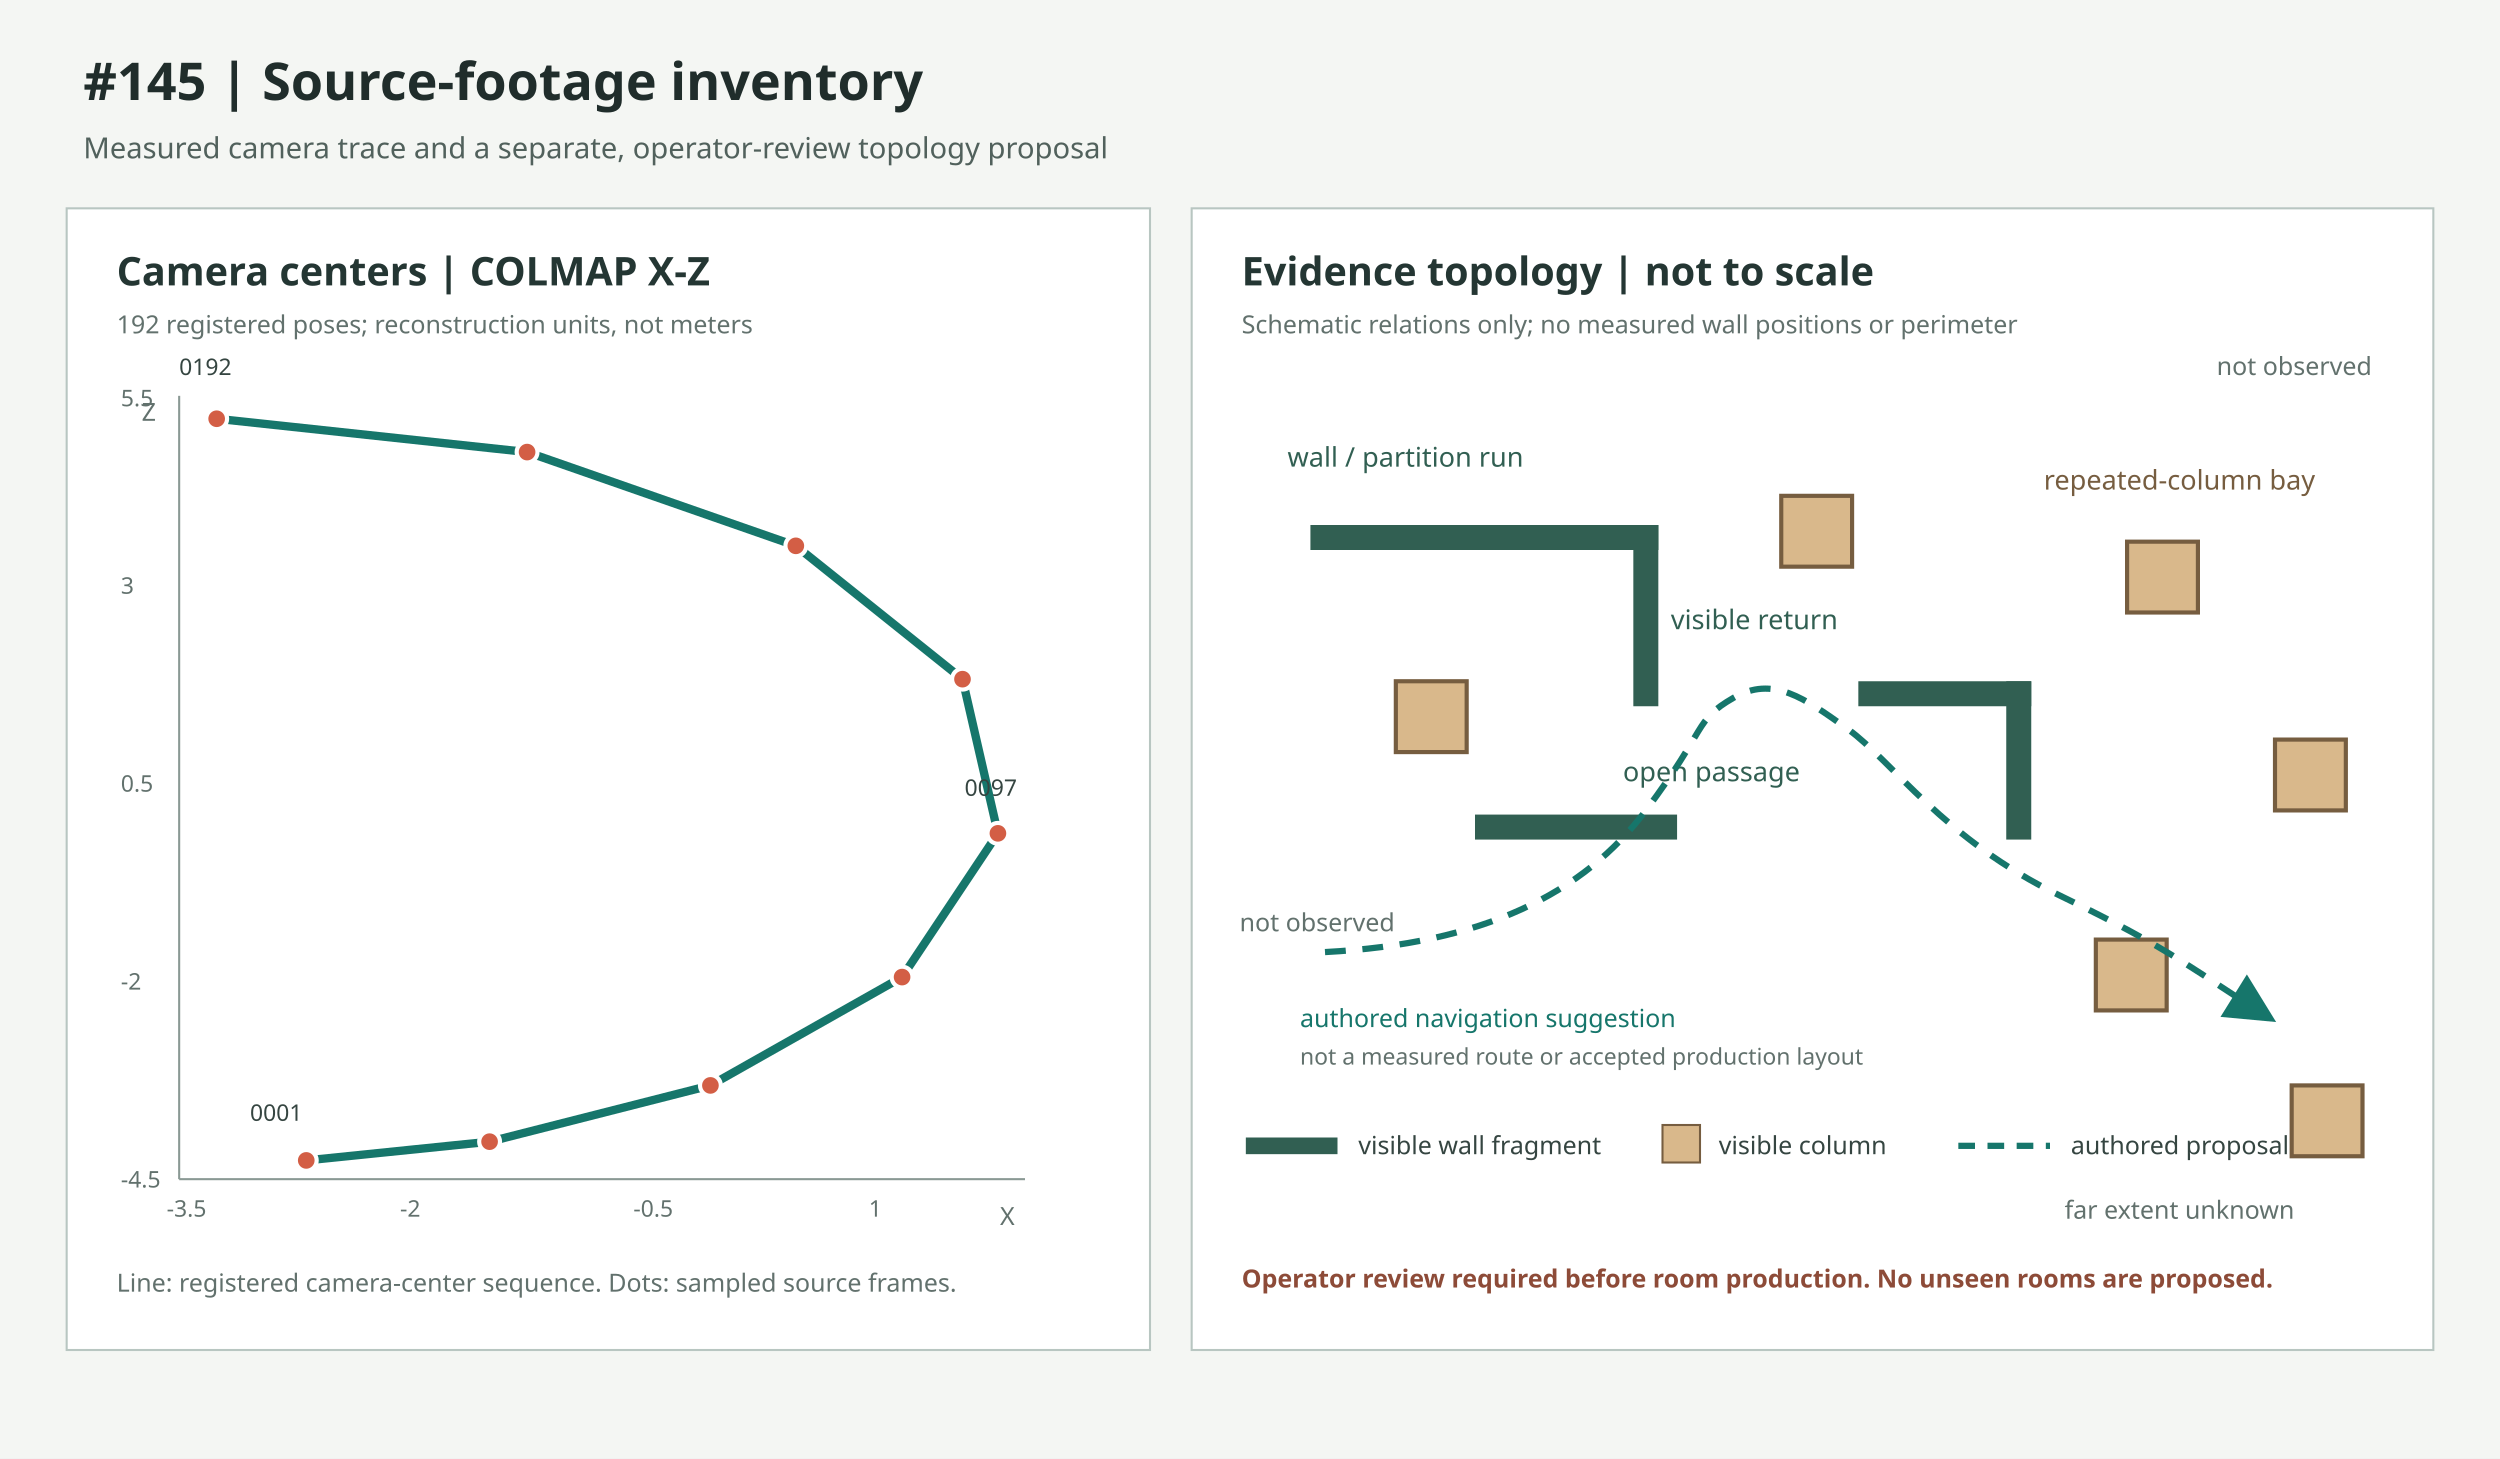
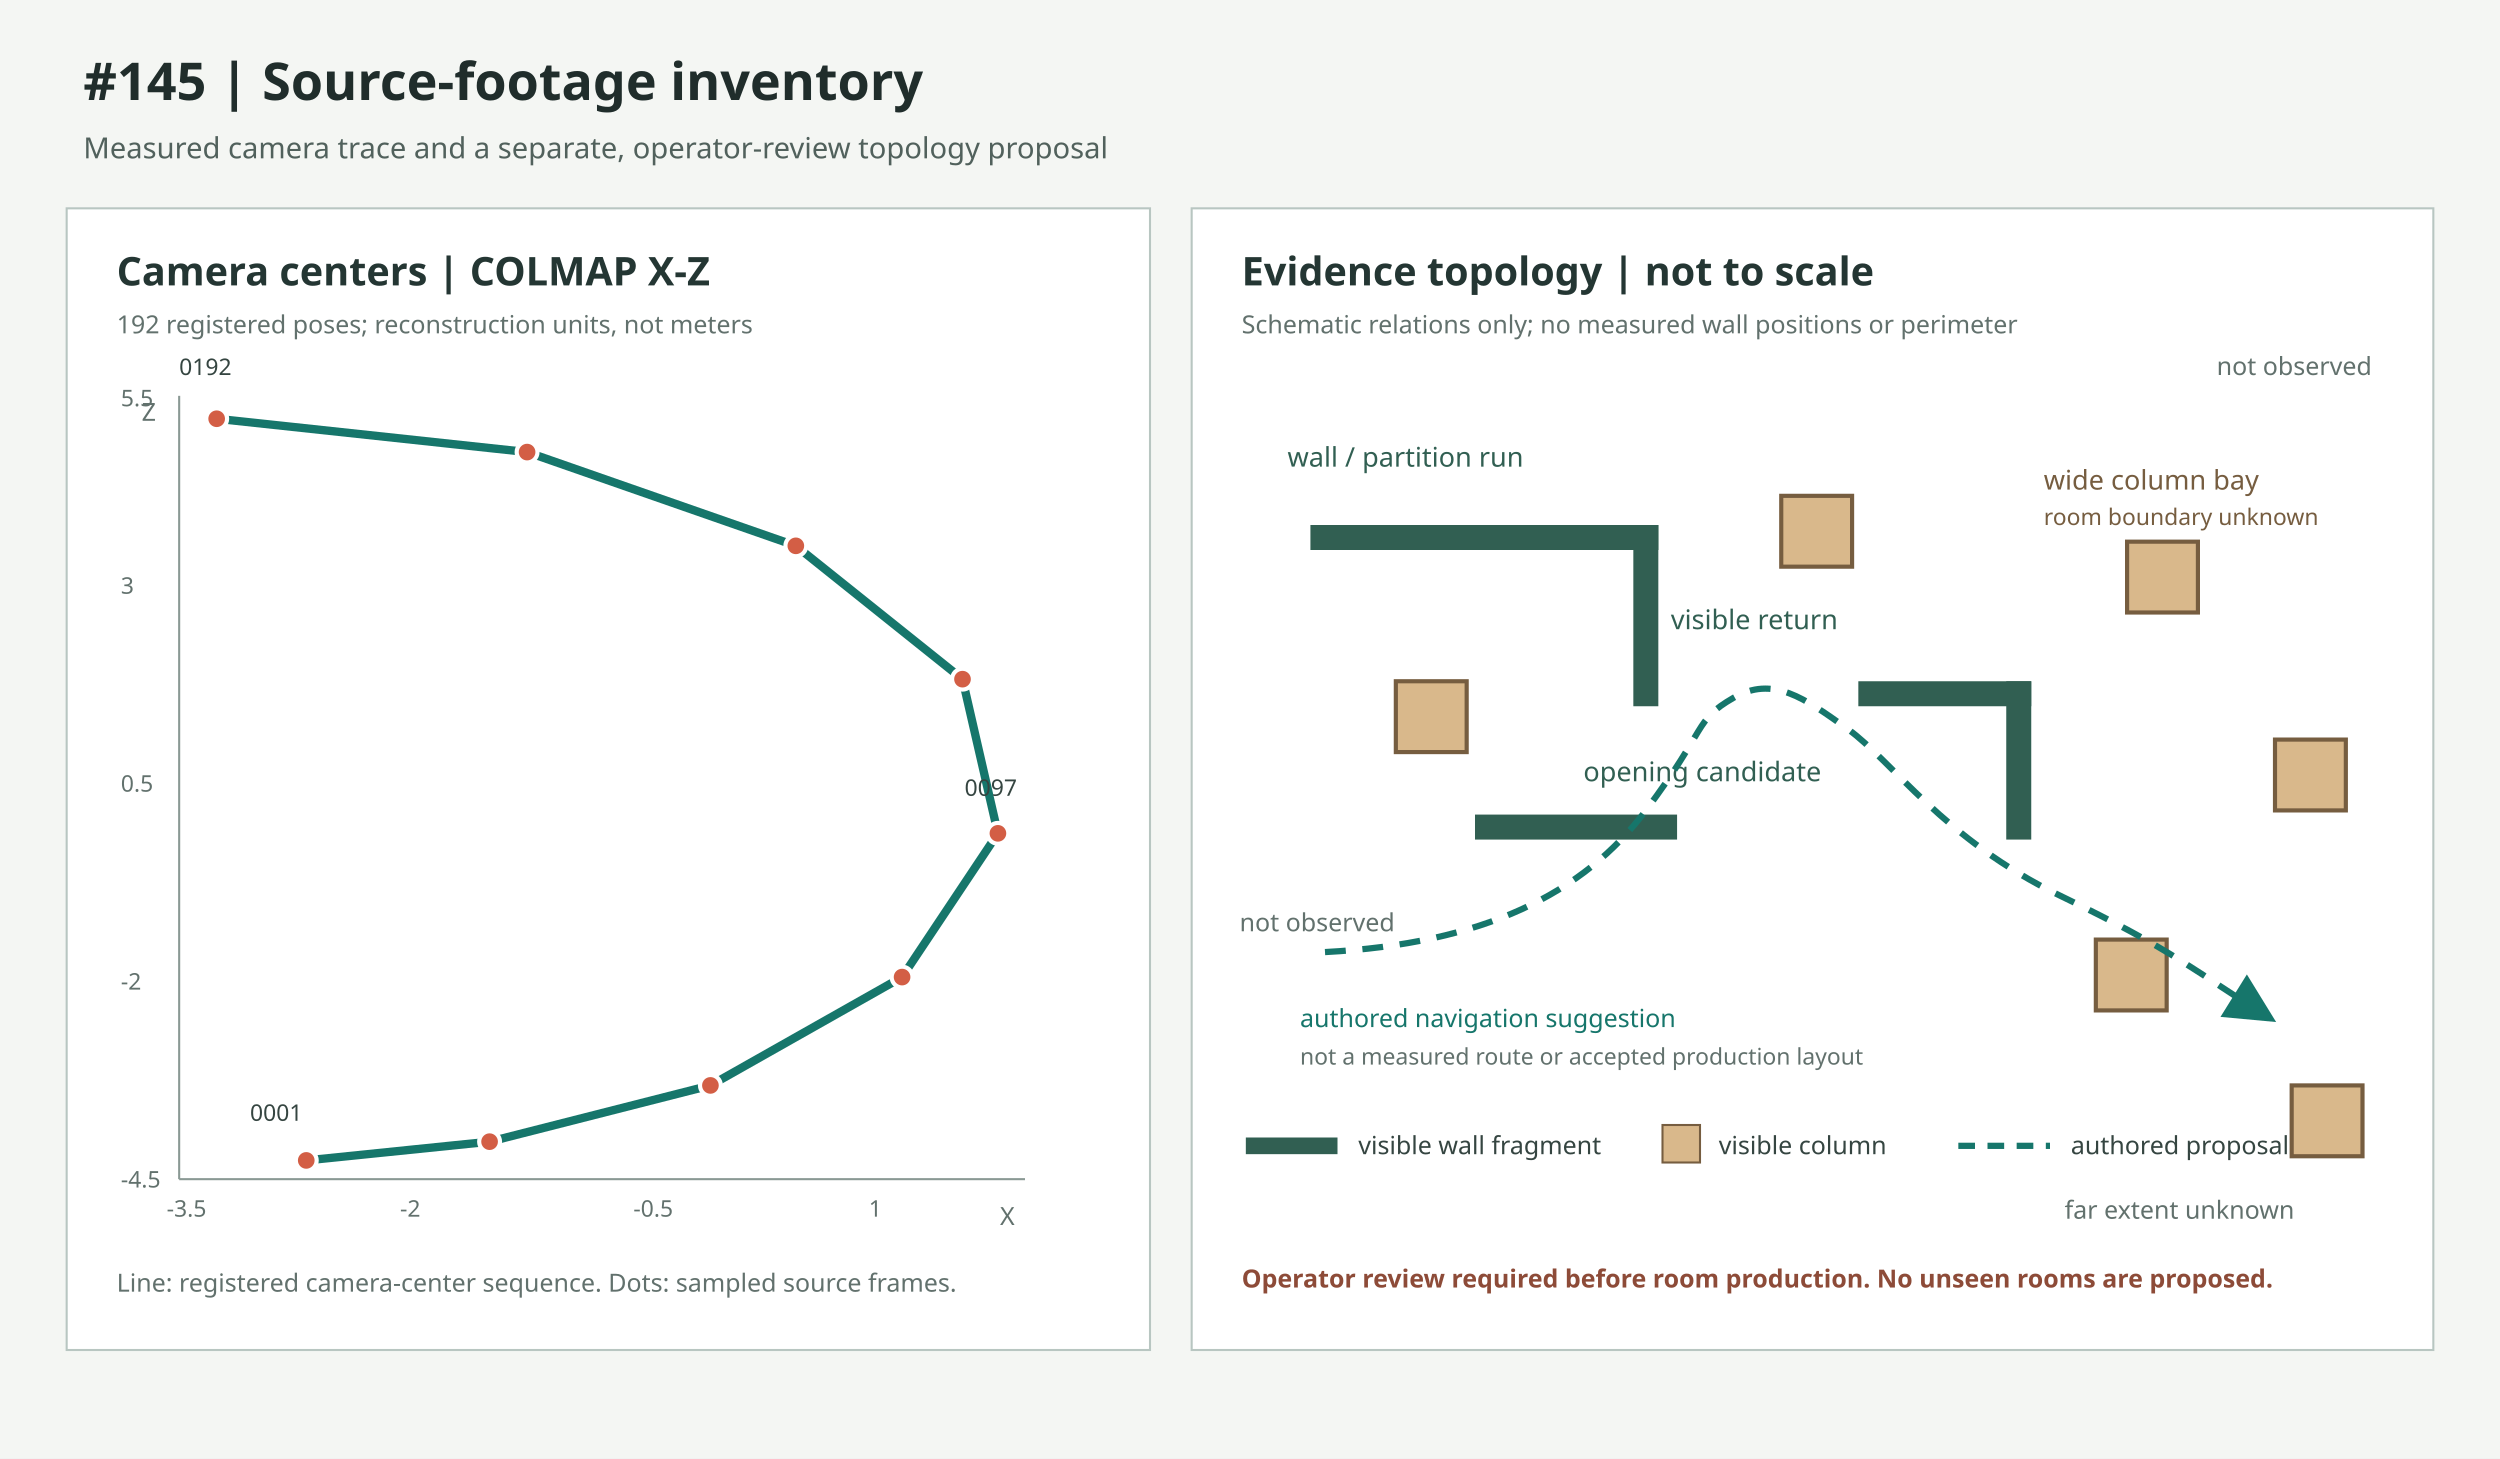
<svg xmlns="http://www.w3.org/2000/svg" width="1200" height="700" viewBox="0 0 1200 700" role="img" aria-labelledby="title desc">
  <rect width="1200" height="700" fill="#f4f6f3" />
  <text x="40" y="48" fill="#202d2b" font-family="sans-serif" font-size="25" font-weight="700">#145 | Source-footage inventory</text>
  <text x="40" y="76" fill="#51615c" font-family="sans-serif" font-size="14">Measured camera trace and a separate, operator-review topology proposal</text>
  <rect x="32" y="100" width="520" height="548" fill="#ffffff" stroke="#b8c6c1" stroke-width="1" />
  <text x="56" y="137" fill="#243633" font-family="sans-serif" font-size="19" font-weight="700">Camera centers | COLMAP X-Z</text>
  <text x="56" y="160" fill="#62716d" font-family="sans-serif" font-size="12">192 registered poses; reconstruction units, not meters</text>
  <line x1="86" y1="566" x2="492" y2="566" stroke="#8a9994" />
  <line x1="86" y1="190" x2="86" y2="566" stroke="#8a9994" />
  <text x="480" y="588" fill="#62716d" font-family="sans-serif" font-size="12">X</text>
  <text x="68" y="202" fill="#62716d" font-family="sans-serif" font-size="12">Z</text>
  <g fill="#62716d" font-family="sans-serif" font-size="11">
    <text x="80" y="584">-3.5</text>
    <text x="192" y="584">-2</text>
    <text x="304" y="584">-0.5</text>
    <text x="417" y="584">1</text>
    <text x="58" y="570">-4.5</text>
    <text x="58" y="475">-2</text>
    <text x="58" y="380">0.5</text>
    <text x="58" y="285">3</text>
    <text x="58" y="195">5.5</text>
  </g>
  <polyline points="147,557 235,548 341,521 433,469 479,400 462,326 382,262 253,217 104,201" fill="none" stroke="#16766b" stroke-width="4" stroke-linecap="round" stroke-linejoin="round" />
  <g fill="#d35e45" stroke="#ffffff" stroke-width="2">
    <circle cx="147" cy="557" r="5" />
    <circle cx="235" cy="548" r="5" />
    <circle cx="341" cy="521" r="5" />
    <circle cx="433" cy="469" r="5" />
    <circle cx="479" cy="400" r="5" />
    <circle cx="462" cy="326" r="5" />
    <circle cx="382" cy="262" r="5" />
    <circle cx="253" cy="217" r="5" />
    <circle cx="104" cy="201" r="5" />
  </g>
  <g fill="#354541" font-family="sans-serif" font-size="11">
    <text x="120" y="538">0001</text>
    <text x="463" y="382">0097</text>
    <text x="86" y="180">0192</text>
  </g>
  <text x="56" y="620" fill="#62716d" font-family="sans-serif" font-size="12">Line: registered camera-center sequence. Dots: sampled source frames.</text>
  <rect x="572" y="100" width="596" height="548" fill="#ffffff" stroke="#b8c6c1" stroke-width="1" />
  <text x="596" y="137" fill="#243633" font-family="sans-serif" font-size="19" font-weight="700">Evidence topology | not to scale</text>
  <text x="596" y="160" fill="#62716d" font-family="sans-serif" font-size="12">Schematic relations only; no measured wall positions or perimeter</text>
  <g fill="none" stroke="#315f52" stroke-width="12" stroke-linecap="square">
    <path d="M635 258 H790" />
    <path d="M790 258 V333" />
    <path d="M898 333 H969" />
    <path d="M969 333 V397" />
    <path d="M714 397 H799" />
  </g>
  <g fill="#d9b88b" stroke="#765d40" stroke-width="2">
    <rect x="670" y="327" width="34" height="34" />
    <rect x="855" y="238" width="34" height="34" />
    <rect x="1021" y="260" width="34" height="34" />
    <rect x="1092" y="355" width="34" height="34" />
    <rect x="1006" y="451" width="34" height="34" />
    <rect x="1100" y="521" width="34" height="34" />
  </g>
  <text x="618" y="224" fill="#315f52" font-family="sans-serif" font-size="13">wall / partition run</text>
  <text x="802" y="302" fill="#315f52" font-family="sans-serif" font-size="13">visible return</text>
-   <text x="779" y="375" fill="#315f52" font-family="sans-serif" font-size="13">open passage</text>
-   <text x="981" y="235" fill="#765d40" font-family="sans-serif" font-size="13">repeated-column bay</text>
+   <text x="760" y="375" fill="#315f52" font-family="sans-serif" font-size="13">opening candidate</text>
+   <text x="981" y="235" fill="#765d40" font-family="sans-serif" font-size="13">wide column bay</text>
+   <text x="981" y="252" fill="#765d40" font-family="sans-serif" font-size="11">room boundary unknown</text>
  <text x="991" y="585" fill="#62716d" font-family="sans-serif" font-size="12">far extent unknown</text>
  <text x="595" y="447" fill="#62716d" font-family="sans-serif" font-size="12">not observed</text>
  <text x="1064" y="180" fill="#62716d" font-family="sans-serif" font-size="12">not observed</text>
  <path d="M636 457 C712 453 760 429 790 389 S813 346 832 335 S866 335 887 350 S933 403 989 430 S1053 466 1090 489" fill="none" stroke="#16766b" stroke-width="3" stroke-dasharray="10 8" marker-end="url(#arrow)" />
  <text x="624" y="493" fill="#16766b" font-family="sans-serif" font-size="12">authored navigation suggestion</text>
  <text x="624" y="511" fill="#62716d" font-family="sans-serif" font-size="11">not a measured route or accepted production layout</text>
  <g font-family="sans-serif" font-size="12" fill="#354541">
    <line x1="598" y1="550" x2="642" y2="550" stroke="#315f52" stroke-width="8" />
    <text x="652" y="554">visible wall fragment</text>
    <rect x="798" y="540" width="18" height="18" fill="#d9b88b" stroke="#765d40" />
    <text x="825" y="554">visible column</text>
    <line x1="940" y1="550" x2="984" y2="550" stroke="#16766b" stroke-width="3" stroke-dasharray="8 6" />
    <text x="994" y="554">authored proposal</text>
  </g>
  <text x="596" y="618" fill="#8d4b38" font-family="sans-serif" font-size="12" font-weight="700">Operator review required before room production. No unseen rooms are proposed.</text>
  <defs>
    <marker id="arrow" markerWidth="8" markerHeight="8" refX="7" refY="4" orient="auto">
      <path d="M0 0 L8 4 L0 8 Z" fill="#16766b" />
    </marker>
  </defs>
</svg>
